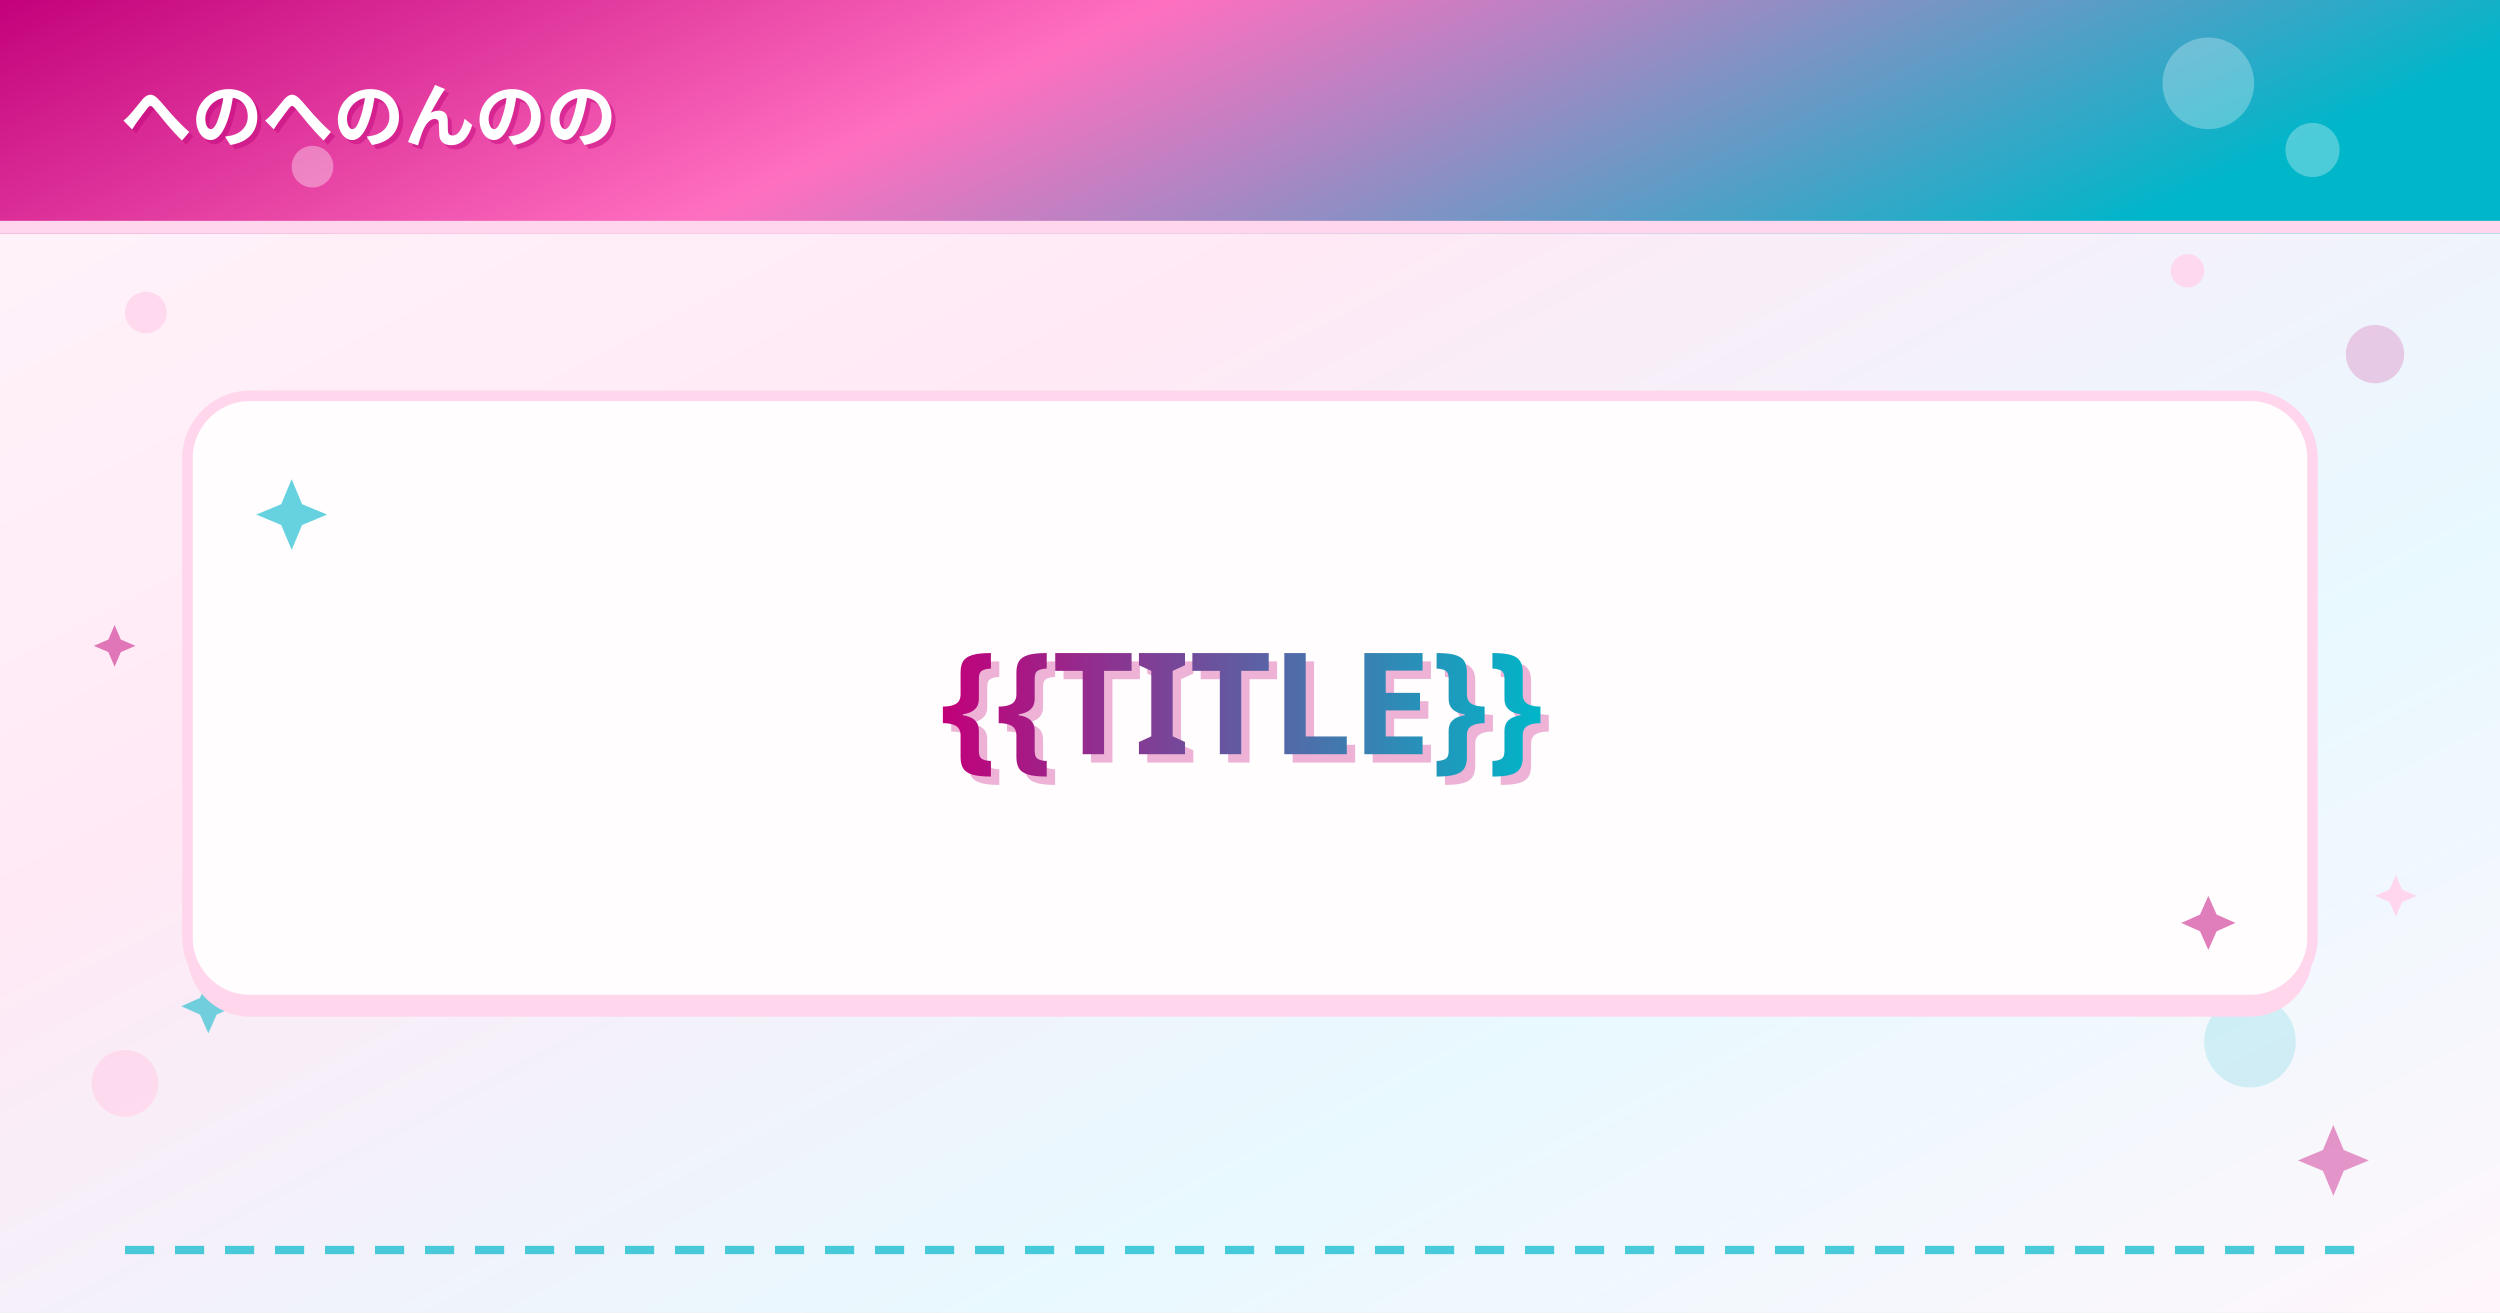
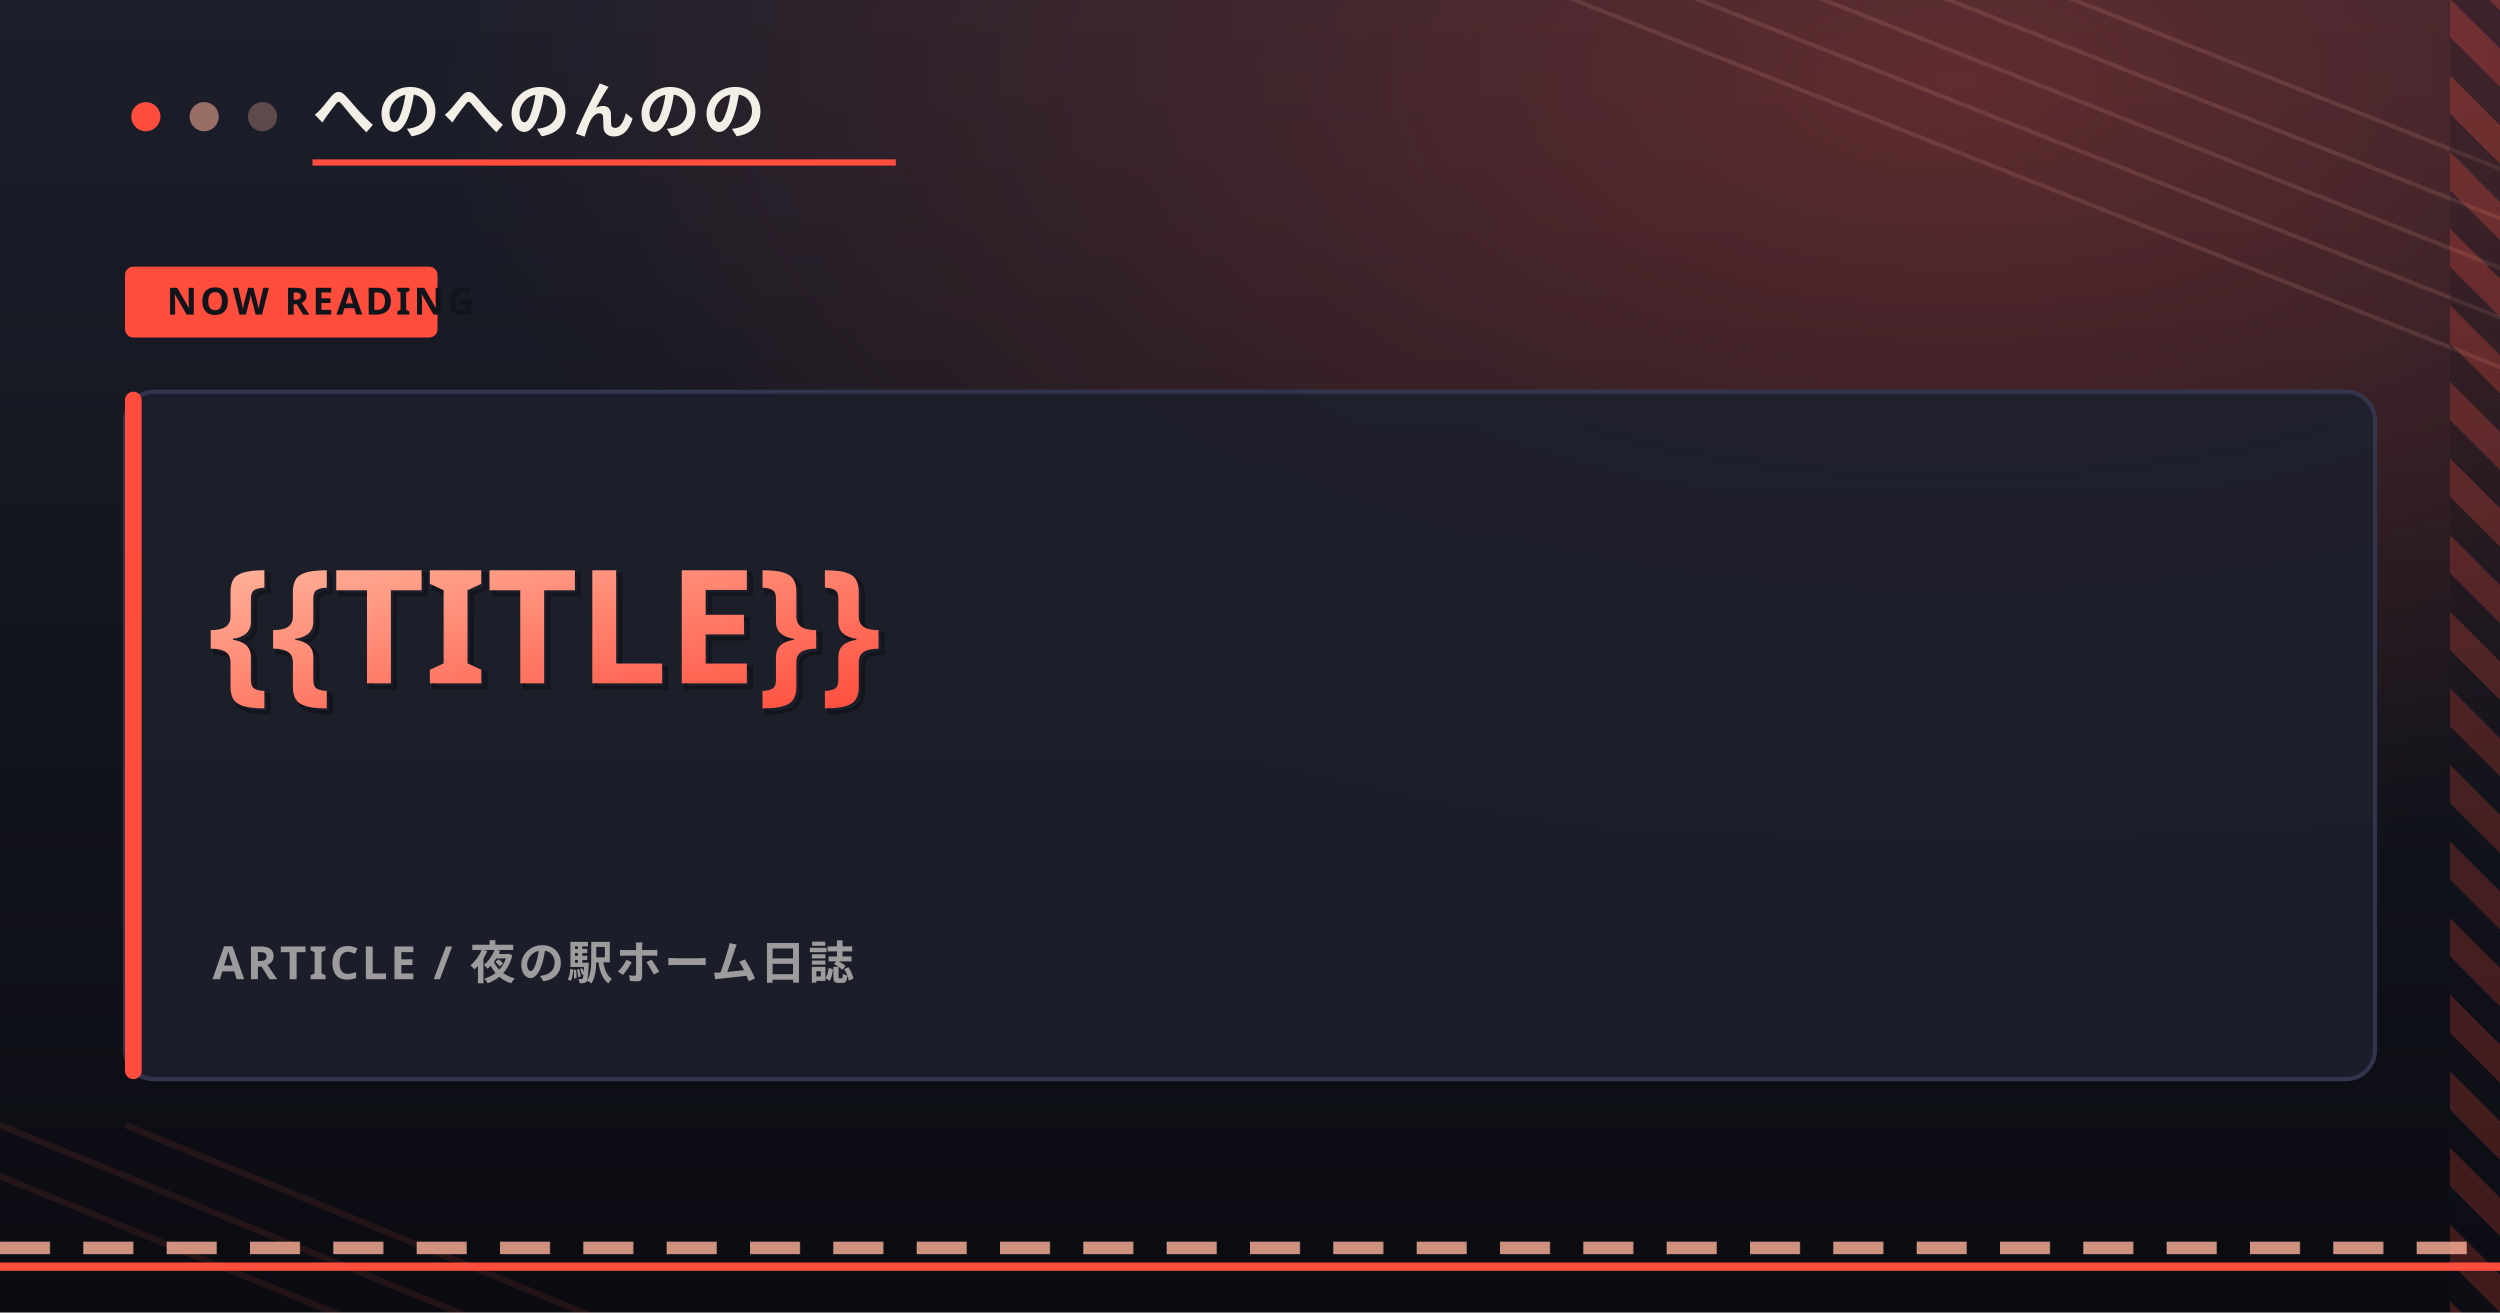
<svg xmlns="http://www.w3.org/2000/svg" width="1200" height="630" viewBox="0 0 1200 630">
  <defs>
-     <linearGradient id="bgGrad" x1="0" y1="0" x2="1" y2="1">
-       <stop offset="0%" stop-color="#fff6fb" />
-       <stop offset="35%" stop-color="#ffe9f5" />
-       <stop offset="70%" stop-color="#e8f9ff" />
-       <stop offset="100%" stop-color="#fff6fb" />
+     <linearGradient id="bgGrad" x1="0" y1="0" x2="0" y2="630" gradientUnits="userSpaceOnUse">
+       <stop offset="0%" stop-color="#1c1f2b" />
+       <stop offset="55%" stop-color="#12141c" />
+       <stop offset="100%" stop-color="#0b0c12" />
    </linearGradient>
-     <linearGradient id="headerGrad" x1="0" y1="0" x2="1" y2="0.2">
-       <stop offset="0%" stop-color="#c2007a" />
-       <stop offset="45%" stop-color="#ff6fc0" />
-       <stop offset="100%" stop-color="#00b6c9" />
+     <linearGradient id="titleGrad" x1="0" y1="0" x2="1" y2="1">
+       <stop offset="0%" stop-color="#ffb199" />
+       <stop offset="100%" stop-color="#ff4d3d" />
    </linearGradient>
-     <linearGradient id="titleGrad" x1="0" y1="0" x2="1" y2="0">
-       <stop offset="0%" stop-color="#c2007a" />
-       <stop offset="100%" stop-color="#00b6c9" />
-     </linearGradient>
+     <radialGradient id="glow" cx="78%" cy="6%" r="60%">
+       <stop offset="0%" stop-color="#ff4d3d" stop-opacity="0.30" />
+       <stop offset="100%" stop-color="#ff4d3d" stop-opacity="0" />
+     </radialGradient>
+     <pattern id="trackDashes" width="40" height="6" patternUnits="userSpaceOnUse">
+       <rect x="0" y="0" width="24" height="6" fill="#ffb199" />
+     </pattern>
+     <pattern id="hazard" width="26" height="26" patternUnits="userSpaceOnUse" patternTransform="rotate(45)">
+       <rect width="26" height="13" fill="#ff4d3d" />
+       <rect y="13" width="26" height="13" fill="#12141c" />
+     </pattern>
  </defs>
-   <rect x="0" y="0" width="1200" height="630" fill="url(#bgGrad)" />
-   <circle cx="70" cy="150" r="10" fill="#ffd6ec" opacity="0.9" />
-   <circle cx="1140" cy="170" r="14" fill="#c2007a" opacity="0.18" />
-   <circle cx="1080" cy="500" r="22" fill="#00b6c9" opacity="0.15" />
-   <circle cx="60" cy="520" r="16" fill="#ffd6ec" opacity="0.8" />
-   <circle cx="150" cy="470" r="7" fill="#c2007a" opacity="0.35" />
-   <circle cx="1050" cy="130" r="8" fill="#ffd6ec" opacity="0.9" />
-   <path d="M100,470 L104,479 L113,483 L104,487 L100,496 L96,487 L87,483 L96,479 Z" fill="#00b6c9" opacity="0.55" />
-   <path d="M1120,540 L1125,552 L1137,557 L1125,562 L1120,574 L1115,562 L1103,557 L1115,552 Z" fill="#c2007a" opacity="0.4" />
-   <path d="M1150,420 L1153,427 L1160,430 L1153,433 L1150,440 L1147,433 L1140,430 L1147,427 Z" fill="#ffd6ec" />
-   <path d="M55,300 L58,307 L65,310 L58,313 L55,320 L52,313 L45,310 L52,307 Z" fill="#c2007a" opacity="0.5" />
-   <rect x="0" y="0" width="1200" height="112" fill="url(#headerGrad)" />
-   <rect x="0" y="106" width="1200" height="6" fill="#ffd6ec" />
-   <circle cx="1060" cy="40" r="22" fill="#ffffff" opacity="0.28" />
-   <circle cx="1110" cy="72" r="13" fill="#ffffff" opacity="0.3" />
-   <circle cx="150" cy="80" r="10" fill="#ffffff" opacity="0.35" />
-   <text x="60" y="70" font-family="sans-serif" font-size="34" font-weight="bold" fill="#c2007a" opacity="0.45">へのへのんのの</text>
-   <text x="58" y="68" font-family="sans-serif" font-size="34" font-weight="bold" fill="#ffffff">へのへのんのの</text>
-   <rect x="90" y="198" width="1020" height="290" rx="30" fill="#ffd6ec" />
-   <rect x="90" y="190" width="1020" height="290" rx="30" fill="#fffdfe" stroke="#ffd6ec" stroke-width="5" />
-   <path d="M140,230 L145,242 L157,247 L145,252 L140,264 L135,252 L123,247 L135,242 Z" fill="#00b6c9" opacity="0.6" />
-   <path d="M1060,430 L1064,439 L1073,443 L1064,447 L1060,456 L1056,447 L1047,443 L1056,439 Z" fill="#c2007a" opacity="0.5" />
-   <text x="600" y="342" font-family="sans-serif" font-size="68" font-weight="bold" text-anchor="middle" dominant-baseline="middle" fill="#c2007a" opacity="0.3">{{TITLE}}</text>
-   <text x="596" y="338" font-family="sans-serif" font-size="68" font-weight="bold" text-anchor="middle" dominant-baseline="middle" fill="url(#titleGrad)">{{TITLE}}</text>
-   <line x1="60" y1="600" x2="1140" y2="600" stroke="#00b6c9" stroke-width="4" stroke-dasharray="14 10" opacity="0.7" />
+   <rect width="1200" height="630" fill="url(#bgGrad)" />
+   <rect width="1200" height="630" fill="url(#glow)" />
+   <g stroke="#ffb199" stroke-width="2" opacity="0.14">
+     <line x1="680" y1="-30" x2="1260" y2="200" />
+     <line x1="740" y1="-30" x2="1320" y2="200" />
+     <line x1="800" y1="-30" x2="1380" y2="200" />
+     <line x1="860" y1="-30" x2="1440" y2="200" />
+     <line x1="920" y1="-30" x2="1500" y2="200" />
+   </g>
+   <g stroke="#ff4d3d" stroke-width="3" opacity="0.10">
+     <line x1="-60" y1="540" x2="380" y2="720" />
+     <line x1="0" y1="540" x2="440" y2="720" />
+     <line x1="60" y1="540" x2="500" y2="720" />
+   </g>
+   <rect x="1176" y="0" width="24" height="630" fill="url(#hazard)" opacity="0.22" />
+   <circle cx="70" cy="56" r="7" fill="#ff4d3d" />
+   <circle cx="98" cy="56" r="7" fill="#ffb199" opacity="0.55" />
+   <circle cx="126" cy="56" r="7" fill="#ffb199" opacity="0.3" />
+   <text x="150" y="64" font-family="sans-serif" font-size="30" font-weight="800" fill="#f3efe7" letter-spacing="0.04em">へのへのんのの</text>
+   <line x1="150" y1="78" x2="430" y2="78" stroke="#ff4d3d" stroke-width="3" />
+   <rect x="60" y="128" width="150" height="34" rx="4" fill="#ff4d3d" />
+   <text x="80" y="151" font-family="sans-serif" font-size="18" font-weight="700" fill="#12141c" letter-spacing="0.08em">NOW READING</text>
+   <rect x="60" y="188" width="1080" height="330" rx="14" fill="#1c1f2b" opacity="0.92" stroke="#333750" stroke-width="2" />
+   <rect x="60" y="188" width="8" height="330" rx="4" fill="#ff4d3d" />
+   <text x="102" y="330" font-family="sans-serif" font-size="76" font-weight="800" fill="none" stroke="#0b0c12" stroke-width="2" opacity="0.5">{{TITLE}}</text>
+   <text x="100" y="328" font-family="sans-serif" font-size="76" font-weight="800" fill="url(#titleGrad)">{{TITLE}}</text>
+   <text x="102" y="470" font-family="sans-serif" font-size="22" font-weight="600" fill="#f3efe7" opacity="0.6" letter-spacing="0.06em">ARTICLE / 夜の駅ホーム日誌</text>
+   <rect x="0" y="606" width="1200" height="4" fill="#ff4d3d" />
+   <rect x="0" y="596" width="1200" height="6" fill="url(#trackDashes)" opacity="0.8" />
</svg>
